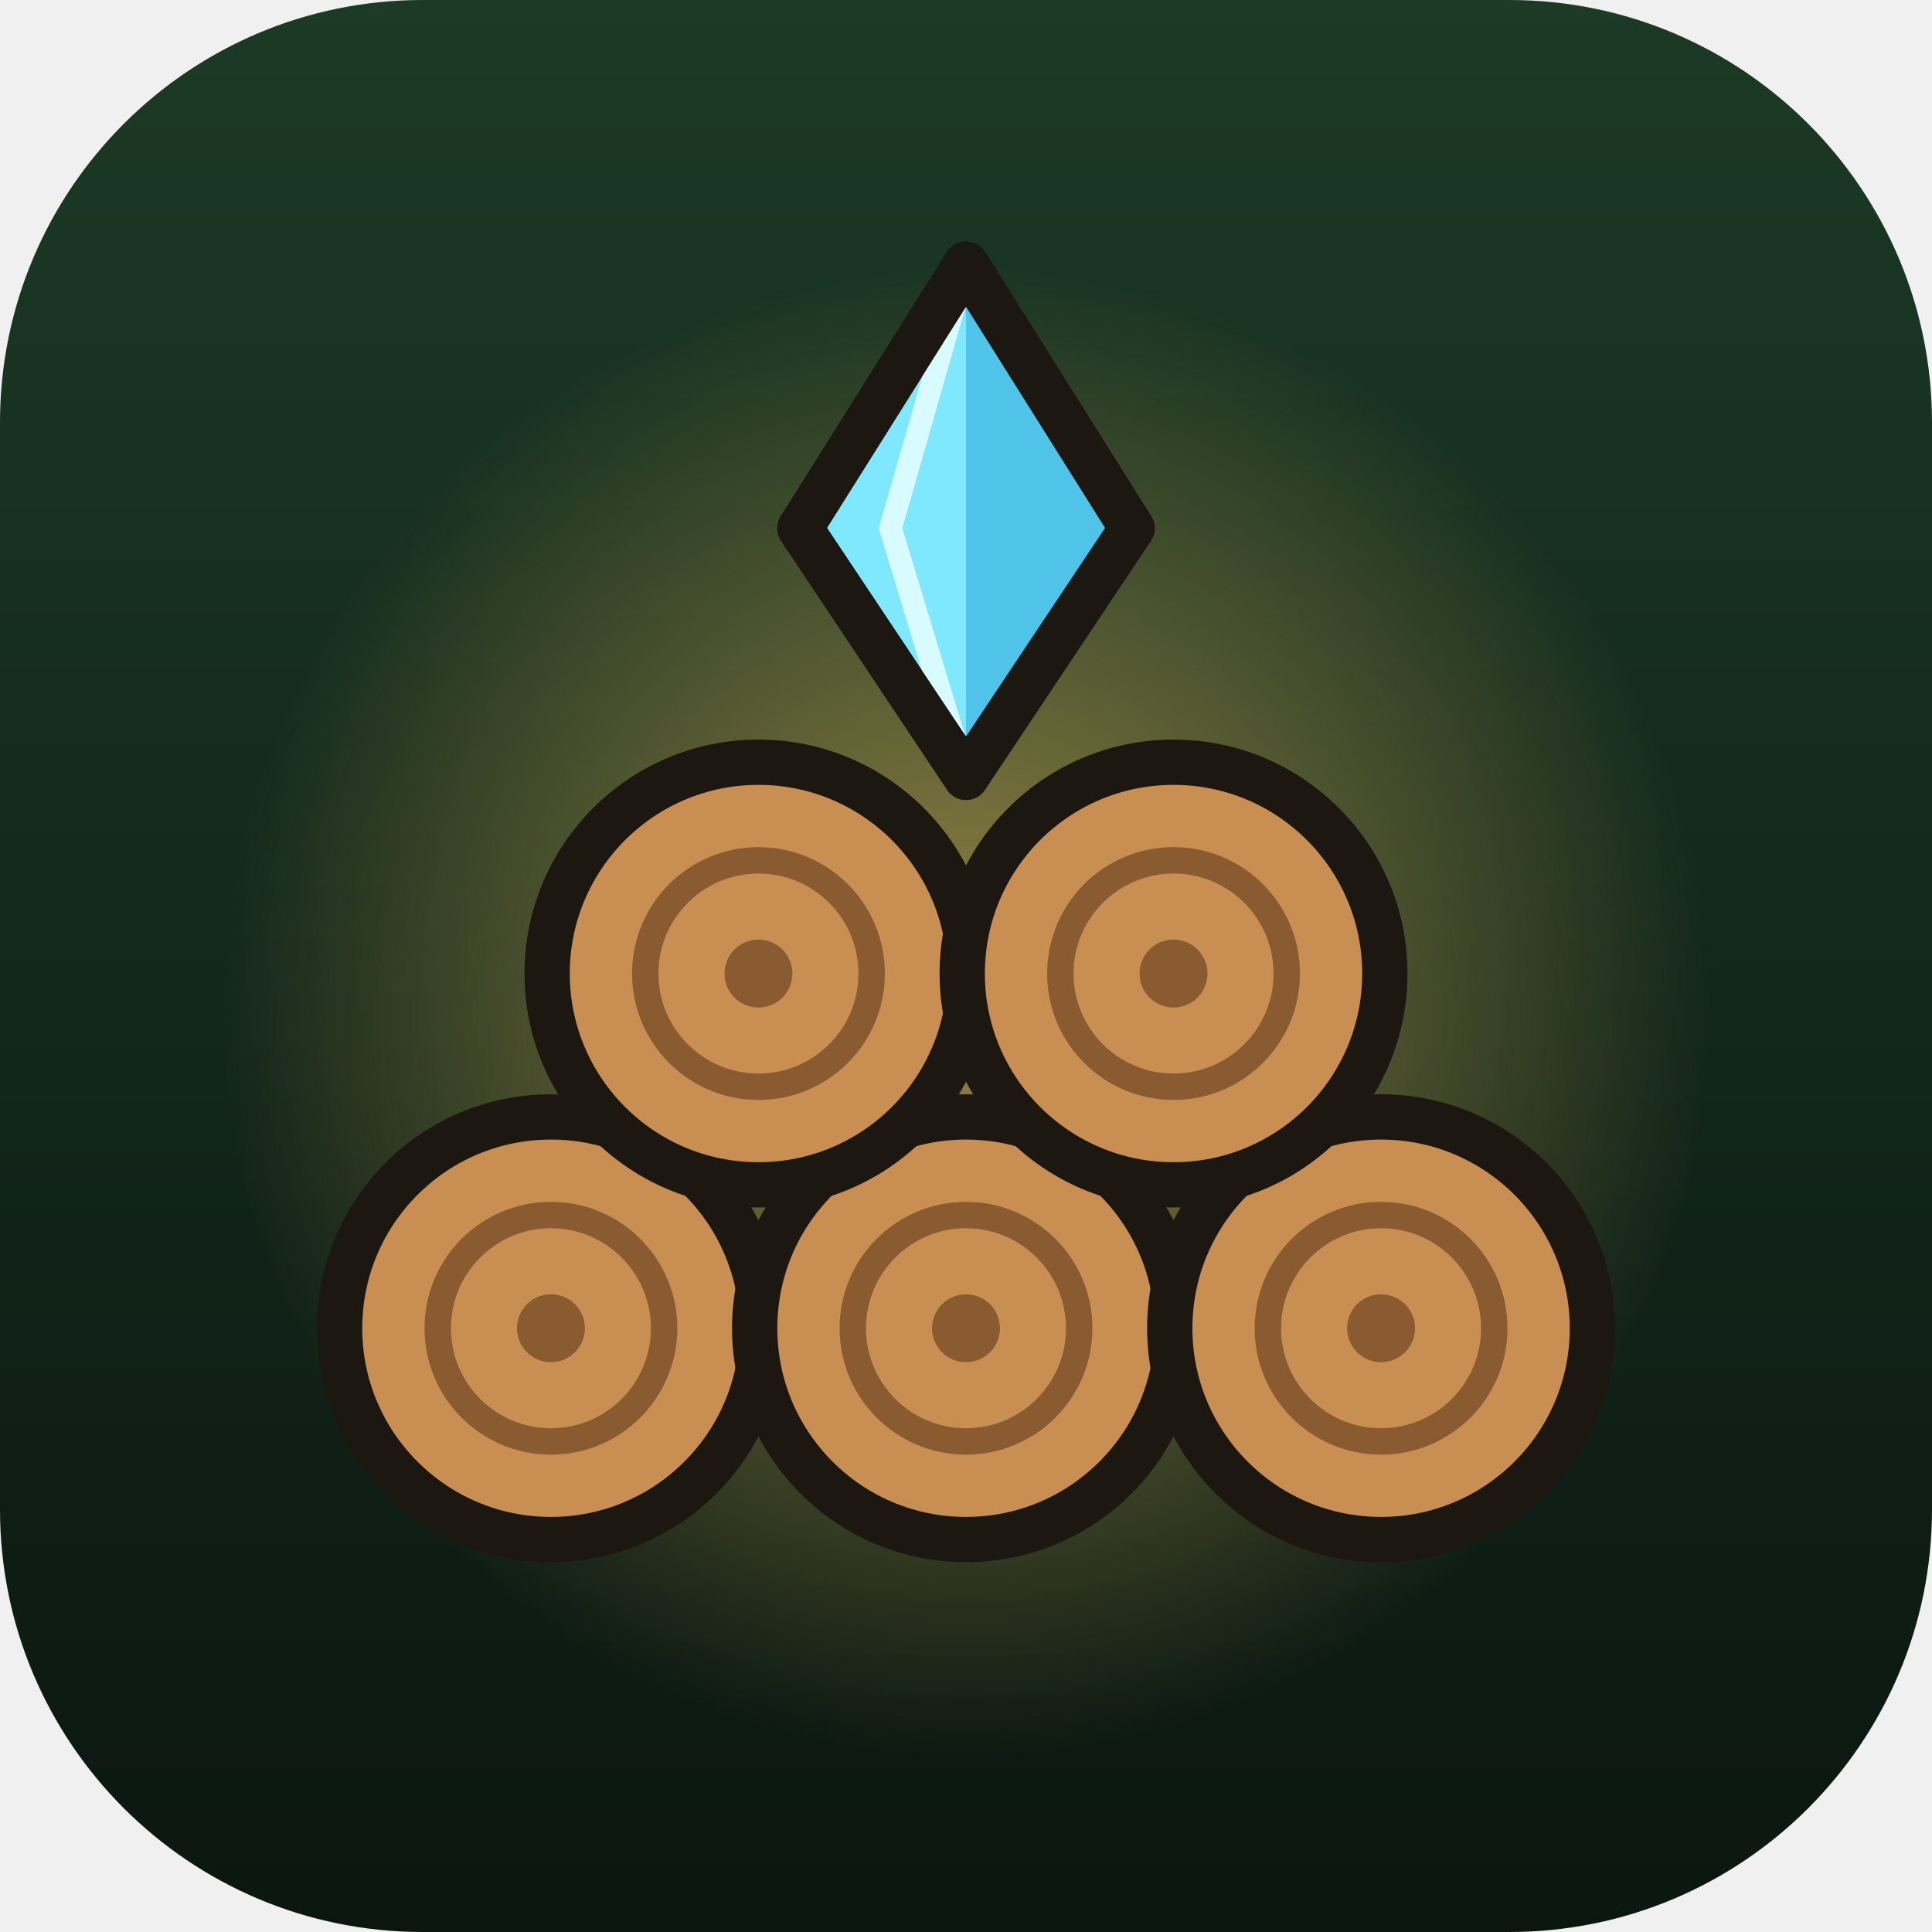
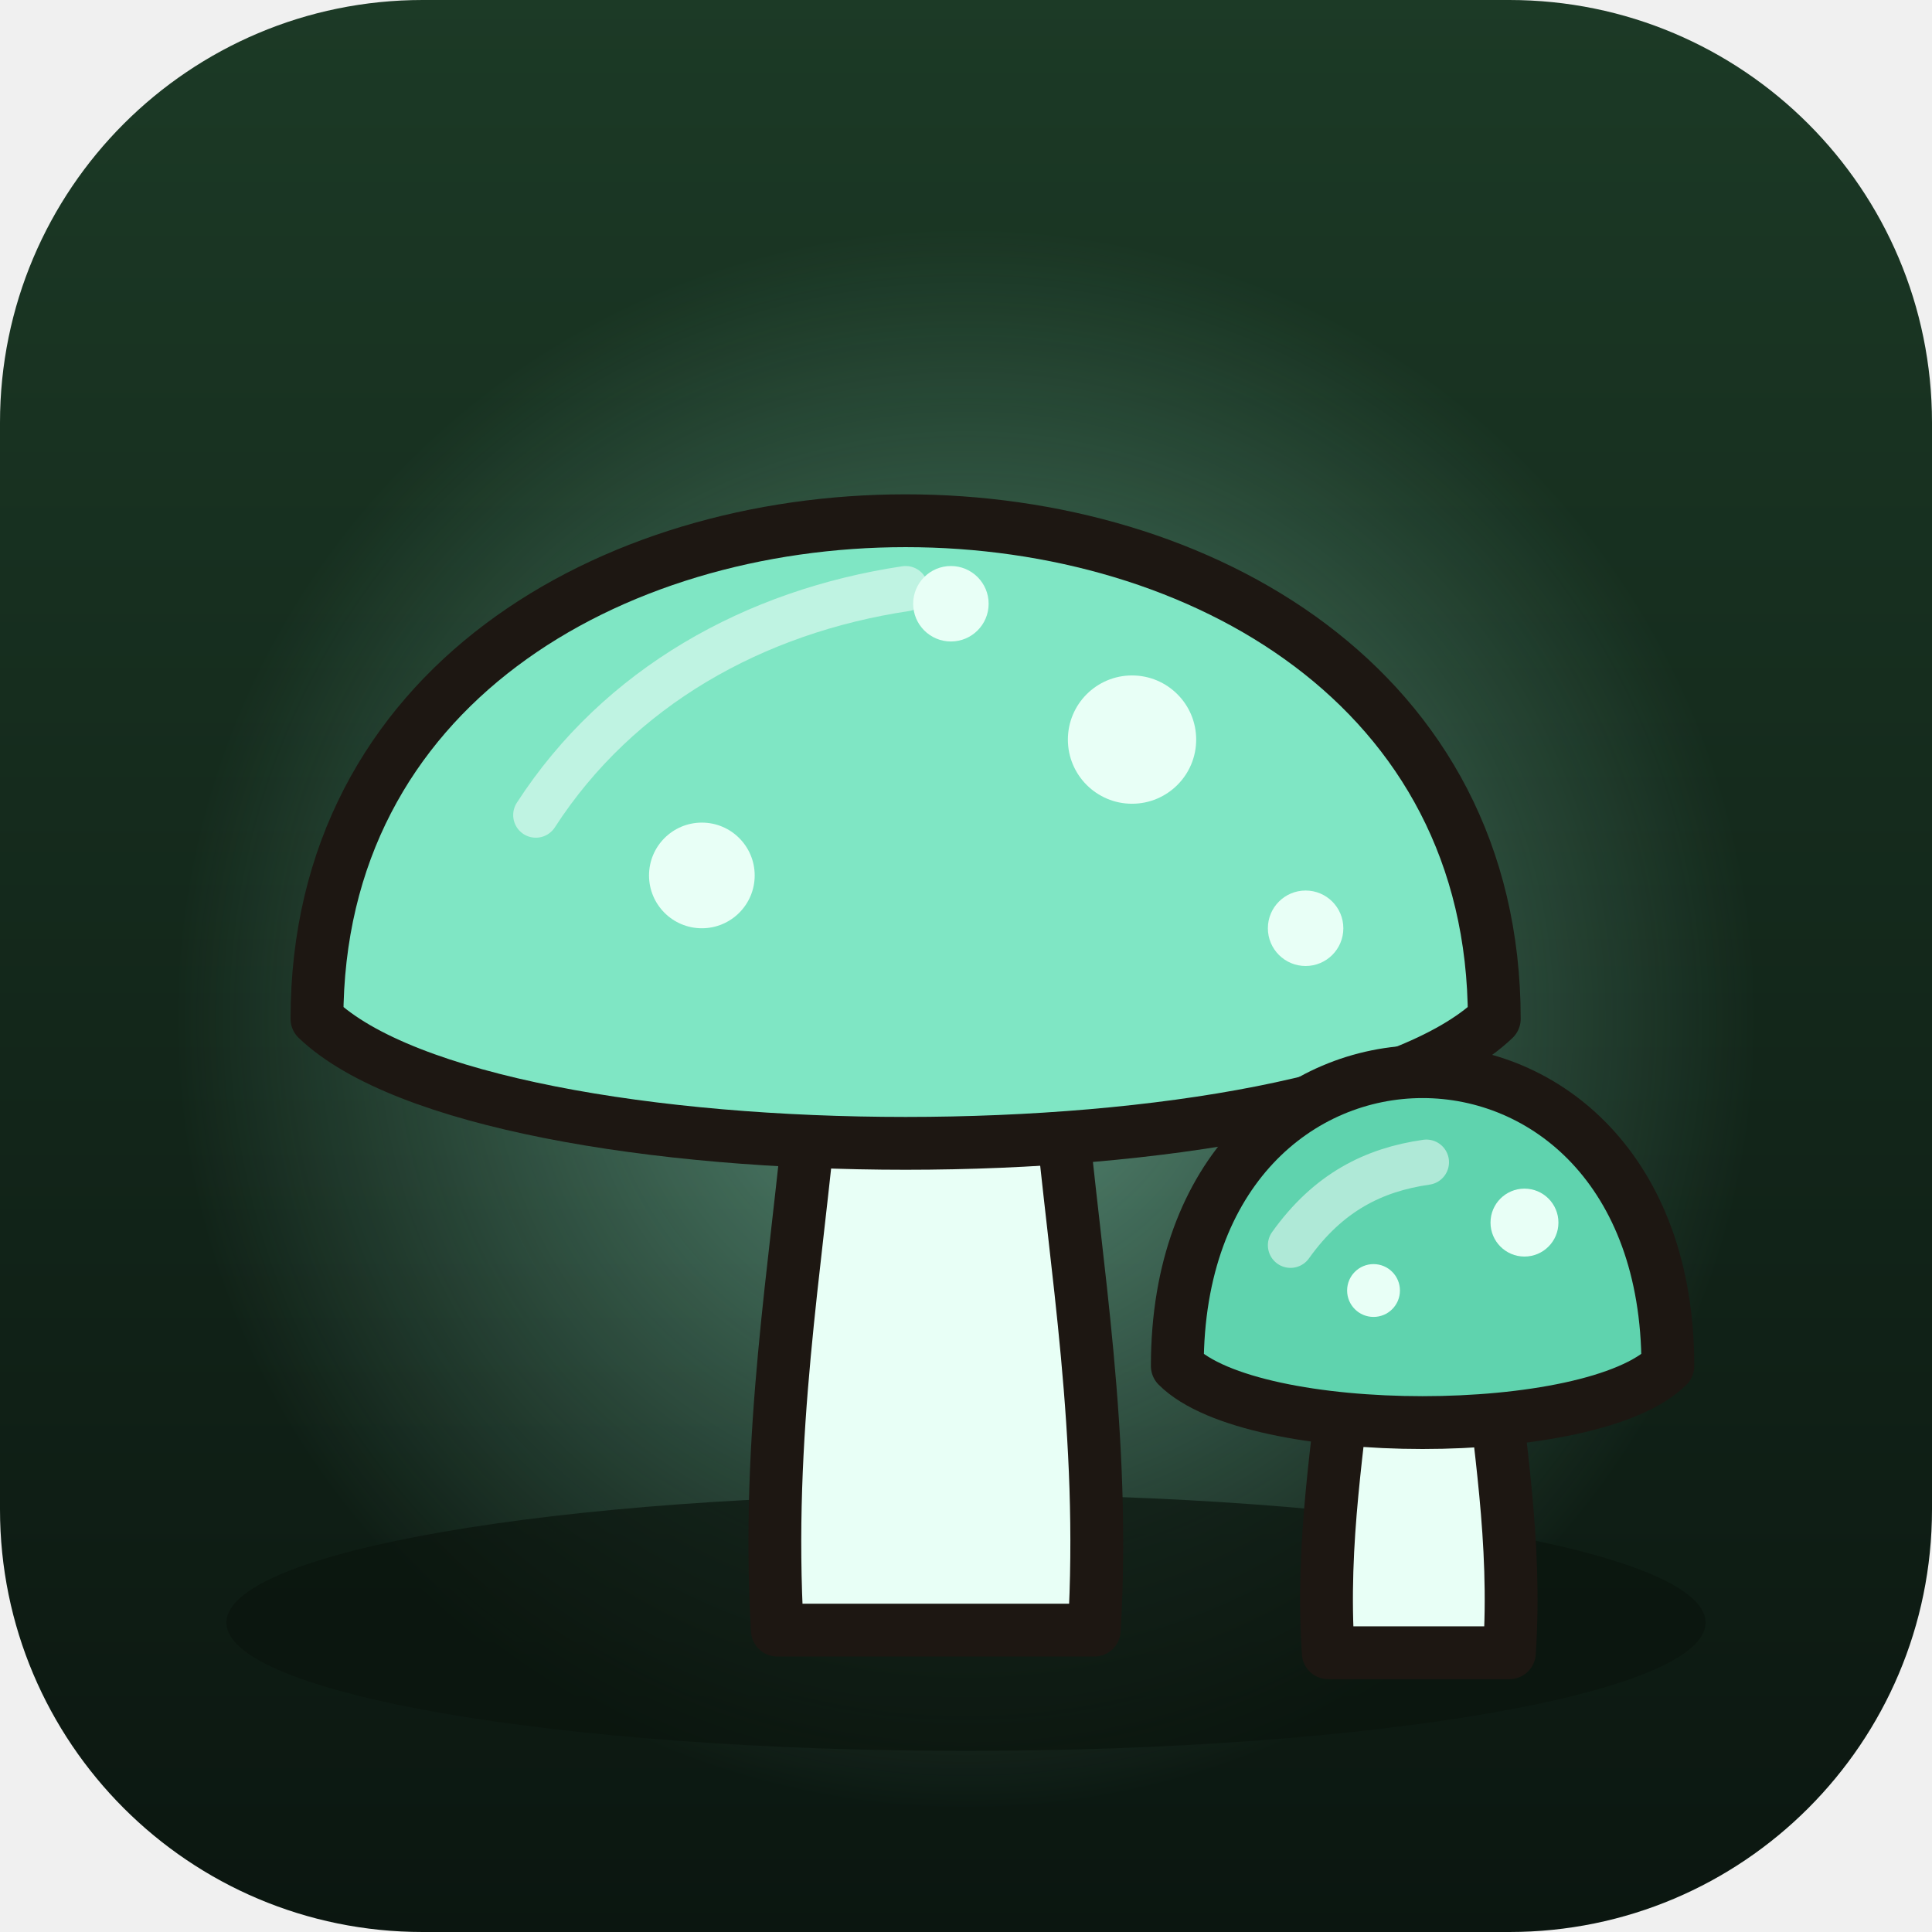
<svg xmlns="http://www.w3.org/2000/svg" width="512" height="512" viewBox="0 0 512 512">
  <defs>
    <linearGradient id="bg" x1="0" y1="0" x2="0" y2="1">
      <stop offset="0" stop-color="#1c3a26" />
      <stop offset="1" stop-color="#0b1610" />
    </linearGradient>
    <radialGradient id="glow" cx=".5" cy=".5" r=".5">
-       <stop offset="0" stop-color="#ffd166" stop-opacity=".55" />
-       <stop offset="1" stop-color="#ffd166" stop-opacity="0" />
+       <stop offset="0" stop-color="#9ff5d6" stop-opacity=".5" />
+       <stop offset="1" stop-color="#9ff5d6" stop-opacity="0" />
    </radialGradient>
  </defs>
  <rect width="512" height="512" rx="112" fill="url(#bg)" />
-   <circle cx="256" cy="268" r="200" fill="url(#glow)" />
-   <g stroke="#1d1712" stroke-width="12" stroke-linejoin="round">
-     <g fill="#c98f52">
-       <circle cx="146" cy="352" r="56" />
-       <circle cx="256" cy="352" r="56" />
-       <circle cx="366" cy="352" r="56" />
-       <circle cx="201" cy="258" r="56" />
-       <circle cx="311" cy="258" r="56" />
-     </g>
+   <circle cx="256" cy="270" r="210" fill="url(#glow)" />
+   <ellipse cx="256" cy="430" rx="196" ry="34" fill="#0a140d" opacity=".7" />
+   <g stroke="#1d1712" stroke-width="14" stroke-linejoin="round" stroke-linecap="round">
+     <path d="M206 432c-3-52 5-96 9-140h66c4 44 12 88 9 140z" fill="#e8fff6" />
+     <path d="M84 270c0-176 312-176 312 0c-46 44-266 44-312 0z" fill="#7fe6c4" />
+     <path d="M352 438c-2-30 3-56 5-80h38c2 24 7 50 5 80z" fill="#e8fff6" />
+     <path d="M312 362c0-104 130-104 130 0c-20 20-110 20-130 0z" fill="#5fd3ae" />
  </g>
-   <g fill="none" stroke="#8a5a30" stroke-width="7">
-     <circle cx="146" cy="352" r="30" />
-     <circle cx="256" cy="352" r="30" />
-     <circle cx="366" cy="352" r="30" />
-     <circle cx="201" cy="258" r="30" />
-     <circle cx="311" cy="258" r="30" />
+   <g fill="none" stroke="#fff" stroke-width="12" stroke-linecap="round" opacity=".5">
+     <path d="M142 216c22-34 58-54 98-60" />
+     <path d="M342 330c10-14 22-20 36-22" />
  </g>
-   <g fill="#8a5a30">
-     <circle cx="146" cy="352" r="9" />
-     <circle cx="256" cy="352" r="9" />
-     <circle cx="366" cy="352" r="9" />
-     <circle cx="201" cy="258" r="9" />
-     <circle cx="311" cy="258" r="9" />
+   <g fill="#e8fff6">
+     <circle cx="300" cy="196" r="17" />
+     <circle cx="186" cy="232" r="14" />
+     <circle cx="252" cy="160" r="10" />
+     <circle cx="346" cy="246" r="10" />
+     <circle cx="404" cy="324" r="9" />
+     <circle cx="364" cy="342" r="7" />
  </g>
-   <path d="M256 70l44 70-44 66-44-66z" fill="#7fe8ff" stroke="#1d1712" stroke-width="12" stroke-linejoin="round" />
-   <path d="M256 70l44 70-44 66z" fill="#4fc3e8" />
-   <path d="M256 70l-20 70 20 66" fill="none" stroke="#d8fbff" stroke-width="6" stroke-linecap="round" />
-   <path d="M256 70l44 70-44 66-44-66z" fill="none" stroke="#1d1712" stroke-width="12" stroke-linejoin="round" />
</svg>
